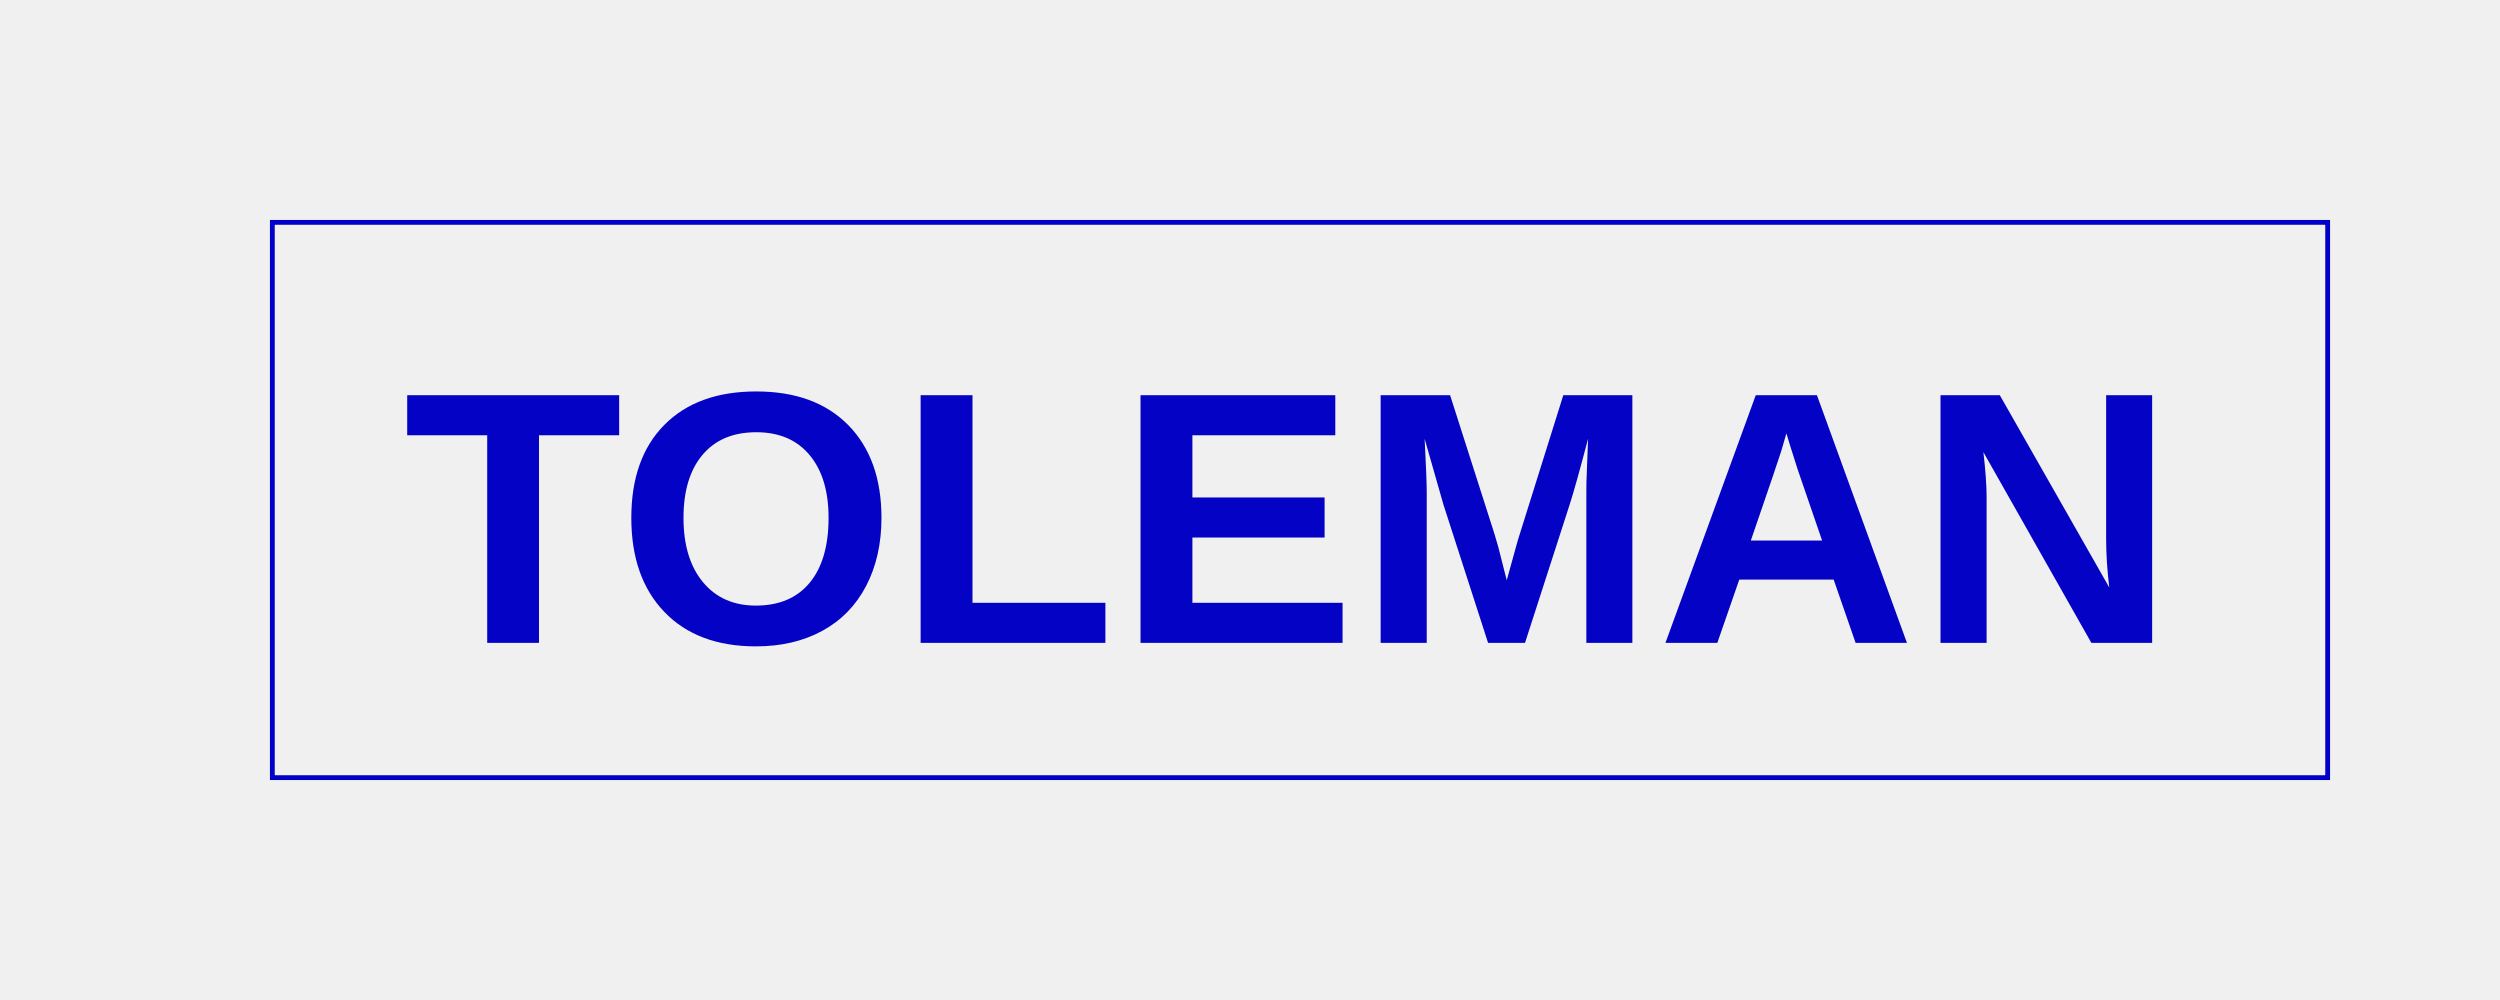
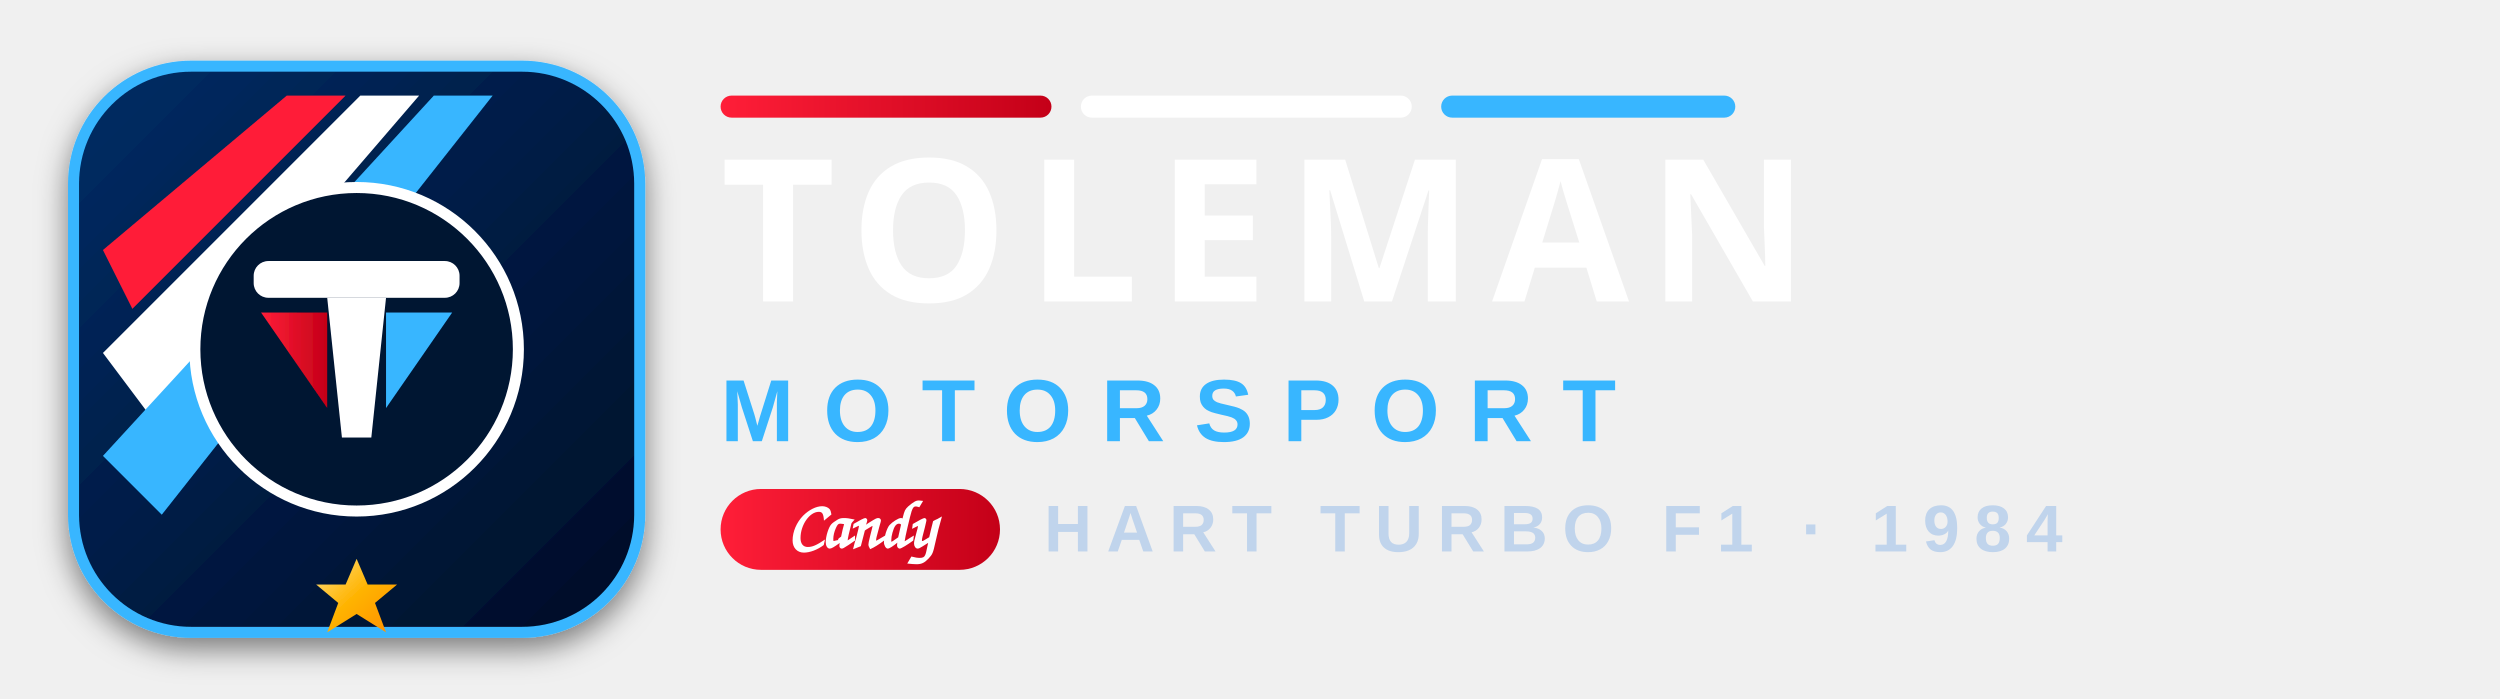
- <svg xmlns="http://www.w3.org/2000/svg" id="svg2" version="1.1" viewBox="0 0 500.00 200.00">
-   <defs id="defs4" />
-   <g id="layer1" transform="translate(0,-852.3622)">
-     <rect style="fill:none;stroke:#0000c9;stroke-width:0.961;stroke-opacity:1" id="rect3004" width="411.066" height="111.056" x="54.467" y="896.834" />
-     <text xml:space="preserve" style="font-size:72px;font-style:normal;font-variant:normal;font-weight:bold;font-stretch:normal;line-height:125%;letter-spacing:0px;word-spacing:0px;fill:#0402c4;fill-opacity:1;stroke:none;font-family:Arial;-inkscape-font-specification:Arial Bold" x="80.628" y="980.934" id="text3789">
-       <tspan id="tspan3791" x="80.628" y="980.934">TOLEMAN</tspan>
+ <svg xmlns="http://www.w3.org/2000/svg" viewBox="0 0 340 95" width="100%" height="100%">
+   <defs>
+     <linearGradient id="tolemanNavy" x1="0%" y1="0%" x2="100%" y2="100%">
+       <stop offset="0%" stop-color="#002D66" />
+       <stop offset="50%" stop-color="#001B44" />
+       <stop offset="100%" stop-color="#000D26" />
+     </linearGradient>
+     <linearGradient id="candyRed" x1="0%" y1="0%" x2="100%" y2="0%">
+       <stop offset="0%" stop-color="#FF1E38" />
+       <stop offset="100%" stop-color="#C40018" />
+     </linearGradient>
+     <linearGradient id="goldLaurel" x1="0%" y1="0%" x2="100%" y2="100%">
+       <stop offset="0%" stop-color="#FFE082" />
+       <stop offset="50%" stop-color="#FFB300" />
+       <stop offset="100%" stop-color="#FF8F00" />
+     </linearGradient>
+     <filter id="tolemanShadow" x="-10%" y="-10%" width="120%" height="120%">
+       <feDropShadow dx="0" dy="1.5" stdDeviation="2" flood-color="#000000" flood-opacity="0.5" />
+     </filter>
+   </defs>
+   <g transform="translate(10, 9)" filter="url(#tolemanShadow)">
+     <rect x="0" y="0" width="77" height="77" rx="16" fill="url(#tolemanNavy)" stroke="#38B6FF" stroke-width="1.5" />
+     <path d="M4 25 L29 4 L37 4 L8 33 Z" fill="#FF1E38" />
+     <path d="M4 39 L39 4 L47 4 L10 47 Z" fill="#FFFFFF" />
+     <path d="M4 53 L49 4 L57 4 L12 61 Z" fill="#38B6FF" />
+     <g transform="translate(38.5, 38.5)">
+       <circle cx="0" cy="0" r="22" fill="#001433" stroke="#FFFFFF" stroke-width="1.5" />
+       <rect x="-14" y="-12" width="28" height="5" rx="2" fill="#FFFFFF" />
+       <path d="M-4,-7 L4,-7 L2,12 L-2,12 Z" fill="#FFFFFF" />
+       <path d="M-13,-5 L-4,-5 L-4,8 Z" fill="url(#candyRed)" />
+       <path d="M13,-5 L4,-5 L4,8 Z" fill="#38B6FF" />
+     </g>
+     <polygon points="38.5,67 40,70.5 44,70.5 41,73 42.5,77 38.5,74.5 34.5,77 36,73 33,70.5 37,70.5" fill="url(#goldLaurel)" />
+   </g>
+   <g transform="translate(98, 13)">
+     <g transform="translate(0, 0)">
+       <rect x="0" y="0" width="45" height="3" rx="1.5" fill="url(#candyRed)" />
+       <rect x="49" y="0" width="45" height="3" rx="1.5" fill="#FFFFFF" />
+       <rect x="98" y="0" width="40" height="3" rx="1.5" fill="#38B6FF" />
+     </g>
+     <text x="0" y="28" font-family="'Montserrat', 'Arial Black', sans-serif" font-weight="900" font-size="27" fill="#FFFFFF" letter-spacing="2.5">
+       TOLEMAN
    </text>
+     <text x="0" y="47" font-family="'Montserrat', 'Helvetica Neue', Arial, sans-serif" font-weight="800" font-size="12" fill="#38B6FF" letter-spacing="4">
+       MOTORSPORT
+     </text>
+     <g transform="translate(0, 62)">
+       <rect x="0" y="-8.5" width="38" height="11" rx="5.5" fill="url(#candyRed)" />
+       <text x="19" y="-0.5" text-anchor="middle" font-family="'Brush Script MT', 'Segoe Script', cursive, sans-serif" font-size="9" fill="#FFFFFF" font-style="italic" font-weight="bold">
+         Candy
+       </text>
+       <text x="44" y="0" font-family="'Montserrat', 'Helvetica Neue', Arial, sans-serif" font-weight="700" font-size="9" fill="#C0D4EC" letter-spacing="2">
+         HART TURBO F1 · 1984
+       </text>
+     </g>
  </g>
</svg>
